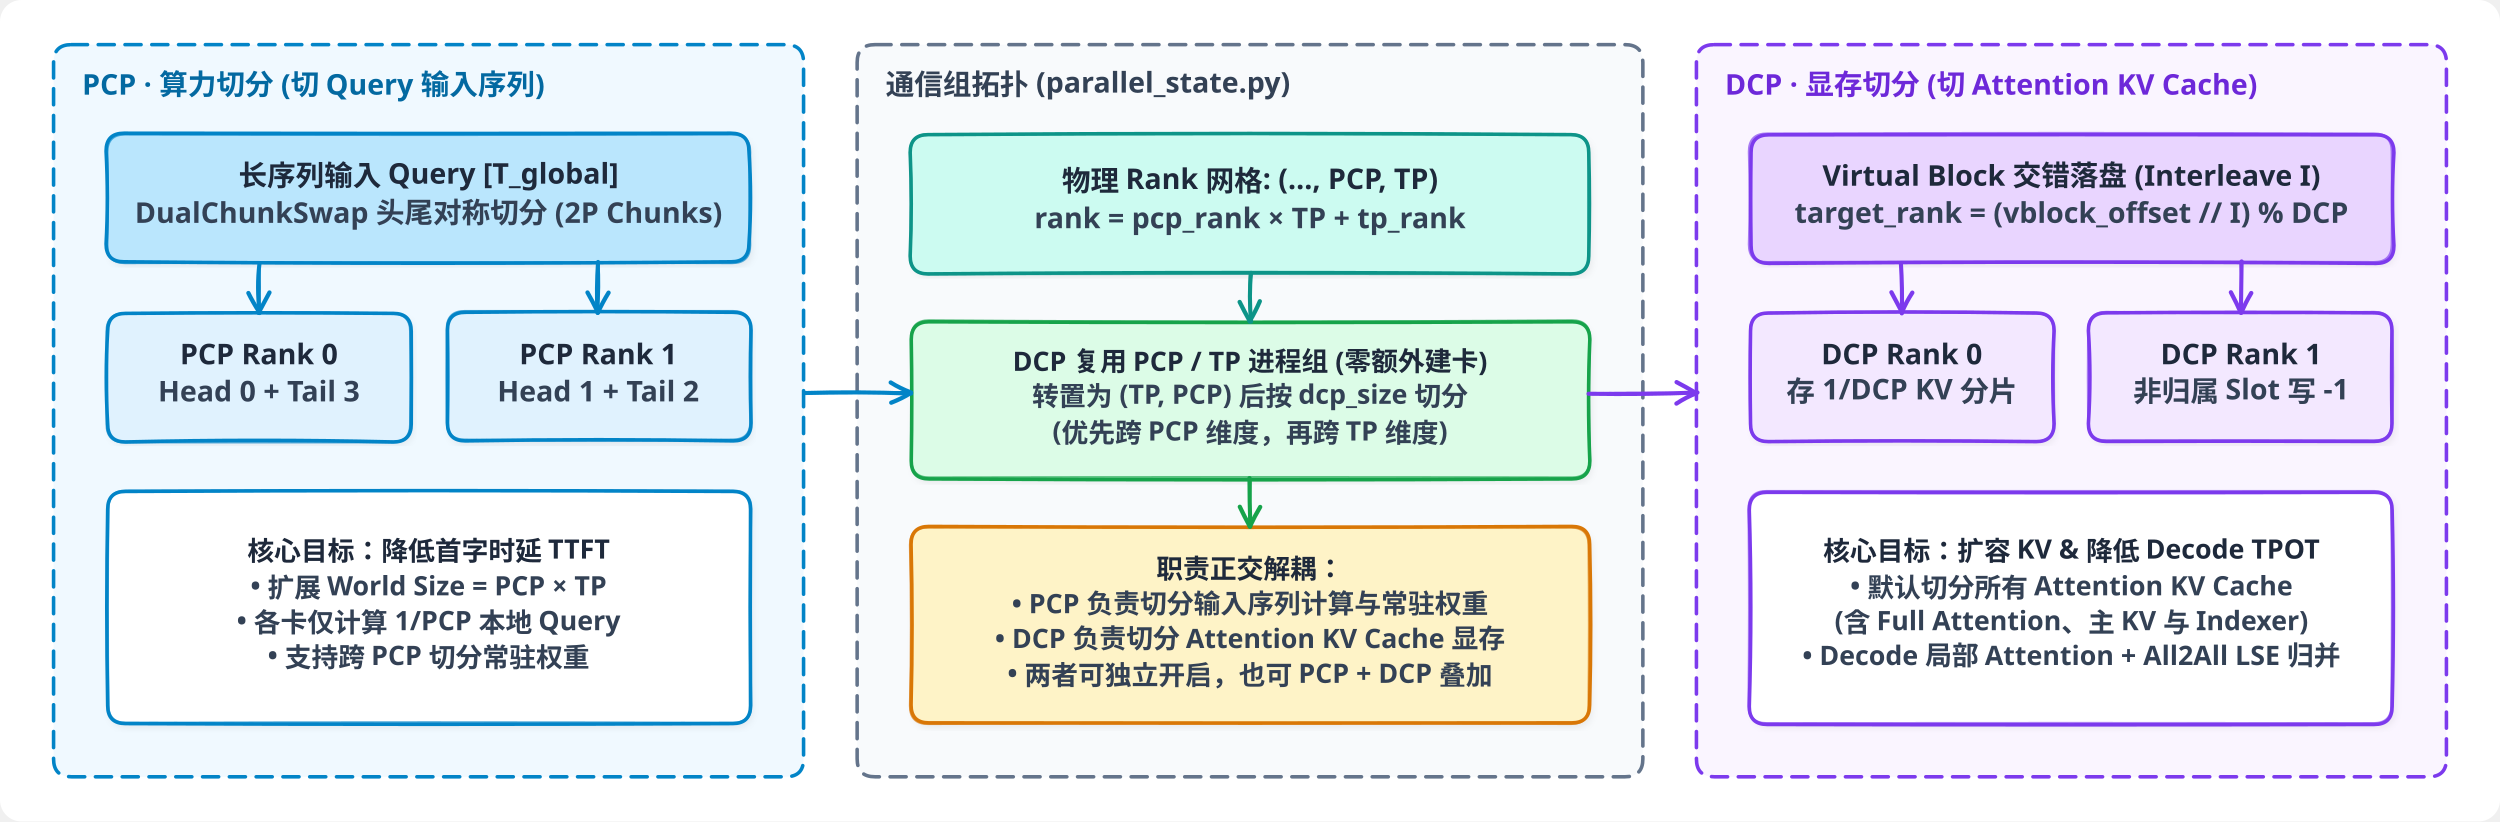
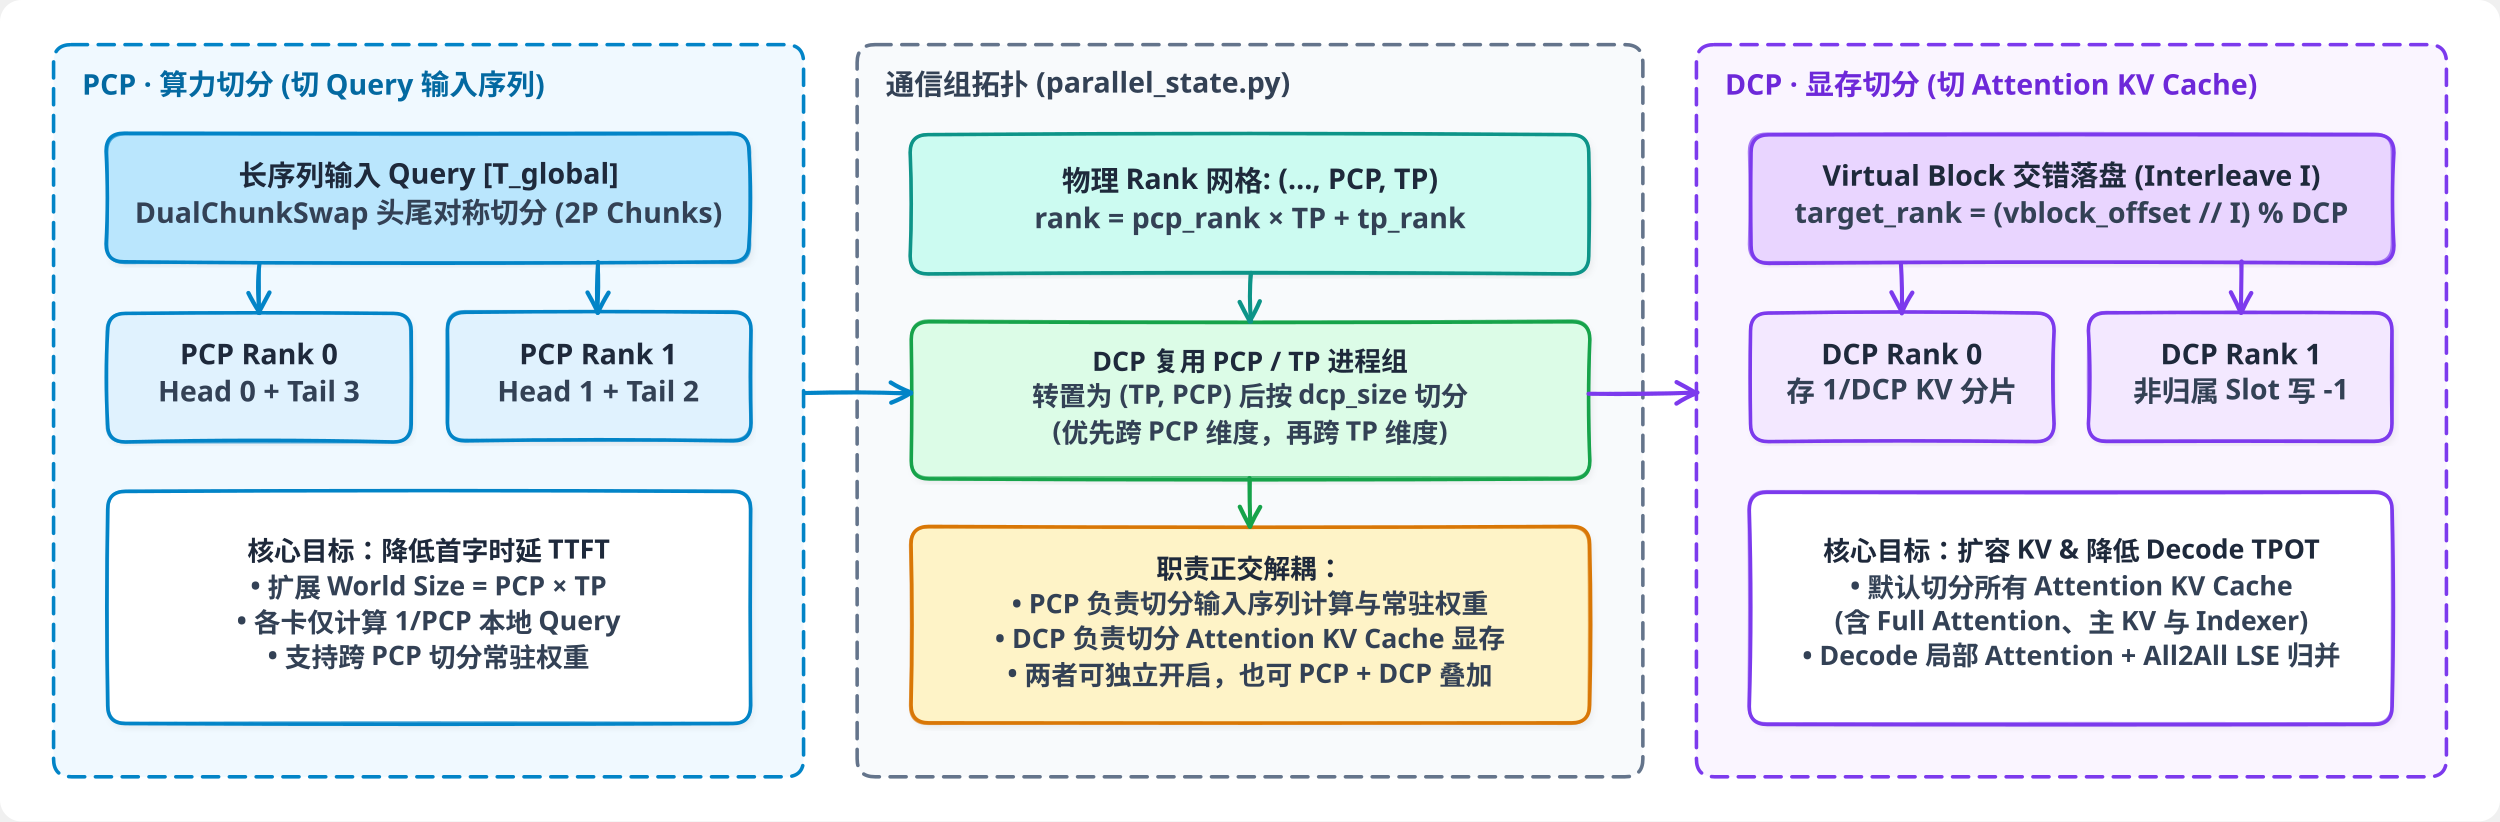
<svg xmlns="http://www.w3.org/2000/svg" viewBox="0 0 1400 460" width="1400" height="460" font-family="'Comic Sans MS', 'Segoe Print', 'Bradley Hand', 'Chalkboard SE', 'Microsoft YaHei', sans-serif">
  <defs>
    <filter id="paper-shadow" x="-2%" y="-2%" width="104%" height="106%">
      <feDropShadow dx="1.5" dy="2.5" stdDeviation="2" flood-color="#0f172a" flood-opacity="0.07" />
    </filter>
  </defs>
  <rect x="0" y="0" width="1400" height="460" fill="#ffffff" rx="12" />
  <path d="M 40.0 25 L 440.0 25 Q 450 25 450 35.0 L 450 425.0 Q 450 435 440.0 435 L 40.0 435 Q 30 435 30 425.0 L 30 35.0 Q 30 25 40.0 25 Z" fill="#f0f9ff" stroke="none" />
  <path d="M 40.0 25 L 440.0 25 Q 450 25 450 35.0 L 450 425.0 Q 450 435 440.0 435 L 40.0 435 Q 30 435 30 425.0 L 30 35.0 Q 30 25 40.0 25 Z" fill="none" stroke="#0284c7" stroke-width="2" stroke-linecap="round" stroke-linejoin="round" opacity="1" stroke-dasharray="9 6" />
  <path d="M 70.0 75 L 410.0 75 Q 420 75 420 85.0 L 420 137.0 Q 420 147 410.0 147 L 70.0 147 Q 60 147 60 137.0 L 60 85.0 Q 60 75 70.0 75 Z" fill="#bae6fd" stroke="none" filter="url(#paper-shadow)" />
  <path d="M 69.4 74.6 Q 240.0 74.9 409.4 74.6 Q 419.4 74.6 419.4 84.6 Q 421.2 111.0 419.4 136.6 Q 419.4 146.6 409.4 146.6 Q 240.0 148.2 69.4 146.6 Q 59.4 146.6 59.4 136.6 Q 60.8 111.0 59.4 84.6 Q 59.4 74.6 69.4 74.6" fill="none" stroke="#0284c7" stroke-width="2" stroke-linecap="round" stroke-linejoin="round" opacity="1" />
  <path d="M 70.0 75.2 Q 240.0 75.7 410.0 75.2 Q 420.0 75.2 420.0 85.2 Q 419.5 111.0 420.0 137.2 Q 420.0 147.2 410.0 147.2 Q 240.0 146.6 70.0 147.2 Q 60.0 147.2 60.0 137.2 Q 60.7 111.0 60.0 85.2 Q 60.0 75.2 70.0 75.2" fill="none" stroke="#0284c7" stroke-width="1.5" stroke-linecap="round" stroke-linejoin="round" opacity="0.65" />
  <path d="M 70.0 175 L 220.0 175 Q 230 175 230 185.0 L 230 237.0 Q 230 247 220.0 247 L 70.0 247 Q 60 247 60 237.0 L 60 185.0 Q 60 175 70.0 175 Z" fill="#e0f2fe" stroke="none" filter="url(#paper-shadow)" />
  <path d="M 70.3 175.5 Q 145.0 174.8 220.3 175.5 Q 230.3 175.5 230.3 185.5 Q 230.5 211.0 230.3 237.5 Q 230.3 247.5 220.3 247.5 Q 145.0 245.7 70.3 247.5 Q 60.3 247.5 60.3 237.5 Q 58.7 211.0 60.3 185.5 Q 60.3 175.5 70.3 175.5" fill="none" stroke="#0284c7" stroke-width="2" stroke-linecap="round" stroke-linejoin="round" opacity="1" />
  <path d="M 69.8 175.6 Q 145.0 174.7 219.8 175.6 Q 229.8 175.6 229.8 185.6 Q 230.4 211.0 229.8 237.6 Q 229.8 247.6 219.8 247.6 Q 145.0 247.6 69.8 247.6 Q 59.8 247.6 59.8 237.6 Q 60.1 211.0 59.8 185.6 Q 59.8 175.6 69.8 175.6" fill="none" stroke="#0284c7" stroke-width="1.5" stroke-linecap="round" stroke-linejoin="round" opacity="0.65" />
  <path d="M 260.0 175 L 410.0 175 Q 420 175 420 185.0 L 420 237.0 Q 420 247 410.0 247 L 260.0 247 Q 250 247 250 237.0 L 250 185.0 Q 250 175 260.0 175 Z" fill="#e0f2fe" stroke="none" filter="url(#paper-shadow)" />
  <path d="M 260.6 174.9 Q 335.0 174.1 410.6 174.9 Q 420.6 174.9 420.6 184.9 Q 420.1 211.0 420.6 236.9 Q 420.6 246.9 410.6 246.9 Q 335.0 245.6 260.6 246.9 Q 250.6 246.9 250.6 236.9 Q 251.0 211.0 250.6 184.9 Q 250.6 174.9 260.6 174.9" fill="none" stroke="#0284c7" stroke-width="2" stroke-linecap="round" stroke-linejoin="round" opacity="1" />
  <path d="M 260.3 174.3 Q 335.0 174.3 410.3 174.3 Q 420.3 174.3 420.3 184.3 Q 419.4 211.0 420.3 236.3 Q 420.3 246.3 410.3 246.3 Q 335.0 247.0 260.3 246.3 Q 250.3 246.3 250.3 236.3 Q 249.9 211.0 250.3 184.3 Q 250.3 174.3 260.3 174.3" fill="none" stroke="#0284c7" stroke-width="1.5" stroke-linecap="round" stroke-linejoin="round" opacity="0.65" />
  <path d="M 70.0 275 L 410.0 275 Q 420 275 420 285.0 L 420 395.0 Q 420 405 410.0 405 L 70.0 405 Q 60 405 60 395.0 L 60 285.0 Q 60 275 70.0 275 Z" fill="#ffffff" stroke="none" filter="url(#paper-shadow)" />
  <path d="M 70.3 275.2 Q 240.0 274.3 410.3 275.2 Q 420.3 275.2 420.3 285.2 Q 420.0 340.0 420.3 395.2 Q 420.3 405.2 410.3 405.2 Q 240.0 406.0 70.3 405.2 Q 60.3 405.2 60.3 395.2 Q 59.3 340.0 60.3 285.2 Q 60.3 275.2 70.3 275.2" fill="none" stroke="#0284c7" stroke-width="2" stroke-linecap="round" stroke-linejoin="round" opacity="1" />
  <path d="M 70.6 274.9 Q 240.0 274.4 410.6 274.9 Q 420.6 274.9 420.6 284.9 Q 419.3 340.0 420.6 394.9 Q 420.6 404.9 410.6 404.9 Q 240.0 404.3 70.6 404.9 Q 60.6 404.9 60.6 394.9 Q 59.9 340.0 60.6 284.9 Q 60.6 274.9 70.6 274.9" fill="none" stroke="#0284c7" stroke-width="1.5" stroke-linecap="round" stroke-linejoin="round" opacity="0.65" />
  <path d="M 490.0 25 L 910.0 25 Q 920 25 920 35.0 L 920 425.0 Q 920 435 910.0 435 L 490.0 435 Q 480 435 480 425.0 L 480 35.0 Q 480 25 490.0 25 Z" fill="#f8fafc" stroke="none" />
  <path d="M 490.0 25 L 910.0 25 Q 920 25 920 35.0 L 920 425.0 Q 920 435 910.0 435 L 490.0 435 Q 480 435 480 425.0 L 480 35.0 Q 480 25 490.0 25 Z" fill="none" stroke="#64748b" stroke-width="2" stroke-linecap="round" stroke-linejoin="round" opacity="1" stroke-dasharray="9 6" />
  <path d="M 520.0 75 L 880.0 75 Q 890 75 890 85.0 L 890 143.0 Q 890 153 880.0 153 L 520.0 153 Q 510 153 510 143.0 L 510 85.0 Q 510 75 520.0 75 Z" fill="#ccfbf1" stroke="none" filter="url(#paper-shadow)" />
  <path d="M 519.7 75.4 Q 700.0 74.1 879.7 75.4 Q 889.7 75.4 889.7 85.4 Q 890.5 114.0 889.7 143.4 Q 889.7 153.4 879.7 153.4 Q 700.0 151.9 519.7 153.4 Q 509.7 153.4 509.7 143.4 Q 510.9 114.0 509.7 85.4 Q 509.7 75.4 519.7 75.4" fill="none" stroke="#0d9488" stroke-width="2" stroke-linecap="round" stroke-linejoin="round" opacity="1" />
  <path d="M 519.7 75.4 Q 700.0 74.4 879.7 75.4 Q 889.7 75.4 889.7 85.4 Q 889.2 114.0 889.7 143.4 Q 889.7 153.4 879.7 153.4 Q 700.0 153.1 519.7 153.4 Q 509.7 153.4 509.7 143.4 Q 510.8 114.0 509.7 85.4 Q 509.7 75.4 519.7 75.4" fill="none" stroke="#0d9488" stroke-width="1.5" stroke-linecap="round" stroke-linejoin="round" opacity="0.65" />
  <path d="M 520.0 180 L 880.0 180 Q 890 180 890 190.0 L 890 258.0 Q 890 268 880.0 268 L 520.0 268 Q 510 268 510 258.0 L 510 190.0 Q 510 180 520.0 180 Z" fill="#dcfce7" stroke="none" filter="url(#paper-shadow)" />
  <path d="M 520.3 180.2 Q 700.0 181.0 880.3 180.2 Q 890.3 180.2 890.3 190.2 Q 888.9 224.0 890.3 258.2 Q 890.3 268.2 880.3 268.2 Q 700.0 269.2 520.3 268.2 Q 510.3 268.2 510.3 258.2 Q 510.9 224.0 510.3 190.2 Q 510.3 180.2 520.3 180.2" fill="none" stroke="#16a34a" stroke-width="2" stroke-linecap="round" stroke-linejoin="round" opacity="1" />
  <path d="M 520.3 179.5 Q 700.0 180.9 880.3 179.5 Q 890.3 179.5 890.3 189.5 Q 889.1 224.0 890.3 257.5 Q 890.3 267.5 880.3 267.5 Q 700.0 267.1 520.3 267.5 Q 510.3 267.5 510.3 257.5 Q 510.4 224.0 510.3 189.5 Q 510.3 179.5 520.3 179.5" fill="none" stroke="#16a34a" stroke-width="1.5" stroke-linecap="round" stroke-linejoin="round" opacity="0.65" />
  <path d="M 520.0 295 L 880.0 295 Q 890 295 890 305.0 L 890 395.0 Q 890 405 880.0 405 L 520.0 405 Q 510 405 510 395.0 L 510 305.0 Q 510 295 520.0 295 Z" fill="#fef3c7" stroke="none" filter="url(#paper-shadow)" />
  <path d="M 520.2 294.8 Q 700.0 295.8 880.2 294.8 Q 890.2 294.8 890.2 304.8 Q 891.4 350.0 890.2 394.8 Q 890.2 404.8 880.2 404.8 Q 700.0 405.1 520.2 404.8 Q 510.2 404.8 510.2 394.8 Q 511.3 350.0 510.2 304.8 Q 510.2 294.8 520.2 294.8" fill="none" stroke="#d97706" stroke-width="2" stroke-linecap="round" stroke-linejoin="round" opacity="1" />
  <path d="M 519.7 295.3 Q 700.0 294.9 879.7 295.3 Q 889.7 295.3 889.7 305.3 Q 890.2 350.0 889.7 395.3 Q 889.7 405.3 879.7 405.3 Q 700.0 404.3 519.7 405.3 Q 509.7 405.3 509.7 395.3 Q 510.8 350.0 509.7 305.3 Q 509.7 295.3 519.7 295.3" fill="none" stroke="#d97706" stroke-width="1.5" stroke-linecap="round" stroke-linejoin="round" opacity="0.65" />
  <path d="M 960.0 25 L 1360.0 25 Q 1370 25 1370 35.0 L 1370 425.0 Q 1370 435 1360.0 435 L 960.0 435 Q 950 435 950 425.0 L 950 35.0 Q 950 25 960.0 25 Z" fill="#faf5ff" stroke="none" />
  <path d="M 960.0 25 L 1360.0 25 Q 1370 25 1370 35.0 L 1370 425.0 Q 1370 435 1360.0 435 L 960.0 435 Q 950 435 950 425.0 L 950 35.0 Q 950 25 960.0 25 Z" fill="none" stroke="#7c3aed" stroke-width="2" stroke-linecap="round" stroke-linejoin="round" opacity="1" stroke-dasharray="9 6" />
  <path d="M 990.0 75 L 1330.0 75 Q 1340 75 1340 85.0 L 1340 137.0 Q 1340 147 1330.0 147 L 990.0 147 Q 980 147 980 137.0 L 980 85.0 Q 980 75 990.0 75 Z" fill="#e9d5ff" stroke="none" filter="url(#paper-shadow)" />
  <path d="M 990.6 75.5 Q 1160.0 75.3 1330.6 75.5 Q 1340.6 75.5 1340.6 85.5 Q 1339.0 111.0 1340.6 137.5 Q 1340.6 147.5 1330.6 147.5 Q 1160.0 146.1 990.6 147.5 Q 980.6 147.5 980.6 137.5 Q 980.2 111.0 980.6 85.5 Q 980.6 75.5 990.6 75.5" fill="none" stroke="#7c3aed" stroke-width="2" stroke-linecap="round" stroke-linejoin="round" opacity="1" />
  <path d="M 989.5 74.9 Q 1160.0 74.3 1329.5 74.9 Q 1339.5 74.9 1339.5 84.9 Q 1339.8 111.0 1339.5 136.9 Q 1339.5 146.9 1329.5 146.9 Q 1160.0 146.3 989.5 146.9 Q 979.5 146.9 979.5 136.9 Q 980.3 111.0 979.5 84.9 Q 979.5 74.9 989.5 74.9" fill="none" stroke="#7c3aed" stroke-width="1.5" stroke-linecap="round" stroke-linejoin="round" opacity="0.65" />
  <path d="M 990.0 175 L 1140.0 175 Q 1150 175 1150 185.0 L 1150 237.0 Q 1150 247 1140.0 247 L 990.0 247 Q 980 247 980 237.0 L 980 185.0 Q 980 175 990.0 175 Z" fill="#f3e8ff" stroke="none" filter="url(#paper-shadow)" />
  <path d="M 990.3 175.3 Q 1065.0 174.1 1140.3 175.3 Q 1150.3 175.3 1150.3 185.3 Q 1148.8 211.0 1150.3 237.3 Q 1150.3 247.3 1140.3 247.3 Q 1065.0 246.5 990.3 247.3 Q 980.3 247.3 980.3 237.3 Q 979.9 211.0 980.3 185.3 Q 980.3 175.3 990.3 175.3" fill="none" stroke="#7c3aed" stroke-width="2" stroke-linecap="round" stroke-linejoin="round" opacity="1" />
  <path d="M 990.2 175.3 Q 1065.0 174.1 1140.2 175.3 Q 1150.2 175.3 1150.2 185.3 Q 1149.9 211.0 1150.2 237.3 Q 1150.2 247.3 1140.2 247.3 Q 1065.0 246.2 990.2 247.3 Q 980.2 247.3 980.2 237.3 Q 979.8 211.0 980.2 185.3 Q 980.2 175.3 990.2 175.3" fill="none" stroke="#7c3aed" stroke-width="1.5" stroke-linecap="round" stroke-linejoin="round" opacity="0.65" />
  <path d="M 1180.0 175 L 1330.0 175 Q 1340 175 1340 185.0 L 1340 237.0 Q 1340 247 1330.0 247 L 1180.0 247 Q 1170 247 1170 237.0 L 1170 185.0 Q 1170 175 1180.0 175 Z" fill="#f3e8ff" stroke="none" filter="url(#paper-shadow)" />
  <path d="M 1179.5 175.2 Q 1255.0 174.6 1329.5 175.2 Q 1339.5 175.2 1339.5 185.2 Q 1339.1 211.0 1339.5 237.2 Q 1339.5 247.2 1329.5 247.2 Q 1255.0 246.9 1179.5 247.2 Q 1169.5 247.2 1169.5 237.2 Q 1171.2 211.0 1169.5 185.2 Q 1169.5 175.2 1179.5 175.2" fill="none" stroke="#7c3aed" stroke-width="2" stroke-linecap="round" stroke-linejoin="round" opacity="1" />
  <path d="M 1179.5 174.8 Q 1255.0 175.7 1329.5 174.8 Q 1339.5 174.8 1339.5 184.8 Q 1340.5 211.0 1339.5 236.8 Q 1339.5 246.8 1329.5 246.8 Q 1255.0 246.9 1179.5 246.8 Q 1169.5 246.8 1169.5 236.8 Q 1169.2 211.0 1169.5 184.8 Q 1169.5 174.8 1179.5 174.8" fill="none" stroke="#7c3aed" stroke-width="1.5" stroke-linecap="round" stroke-linejoin="round" opacity="0.65" />
  <path d="M 990.0 275 L 1330.0 275 Q 1340 275 1340 285.0 L 1340 395.0 Q 1340 405 1330.0 405 L 990.0 405 Q 980 405 980 395.0 L 980 285.0 Q 980 275 990.0 275 Z" fill="#ffffff" stroke="none" filter="url(#paper-shadow)" />
  <path d="M 989.6 275.7 Q 1160.0 276.1 1329.6 275.7 Q 1339.6 275.7 1339.6 285.7 Q 1341.0 340.0 1339.6 395.7 Q 1339.6 405.7 1329.6 405.7 Q 1160.0 406.1 989.6 405.7 Q 979.6 405.7 979.6 395.7 Q 981.3 340.0 979.6 285.7 Q 979.6 275.7 989.6 275.7" fill="none" stroke="#7c3aed" stroke-width="2" stroke-linecap="round" stroke-linejoin="round" opacity="1" />
  <path d="M 989.3 275.1 Q 1160.0 275.1 1329.3 275.1 Q 1339.3 275.1 1339.3 285.1 Q 1339.9 340.0 1339.3 395.1 Q 1339.3 405.1 1329.3 405.1 Q 1160.0 404.9 989.3 405.1 Q 979.3 405.1 979.3 395.1 Q 979.9 340.0 979.3 285.1 Q 979.3 275.1 989.3 275.1" fill="none" stroke="#7c3aed" stroke-width="1.5" stroke-linecap="round" stroke-linejoin="round" opacity="0.65" />
  <path d="M 145.3 147.6 Q 143.7 160.8 145.4 175.3" fill="none" stroke="#0284c7" stroke-width="2.3" stroke-linecap="round" />
  <path d="M 145.1 146.8 Q 145.7 160.6 145.1 175.3" fill="none" stroke="#0284c7" stroke-width="1.4" stroke-linecap="round" />
  <path d="M 144.8 175.2 Q 148.0 169.3 150.9 163.8" fill="none" stroke="#0284c7" stroke-width="2.4" stroke-linecap="round" />
  <path d="M 145.2 174.8 Q 141.6 169.2 139.1 164.1" fill="none" stroke="#0284c7" stroke-width="2.4" stroke-linecap="round" />
  <path d="M 334.9 146.7 Q 333.9 161.9 334.6 175.2" fill="none" stroke="#0284c7" stroke-width="2.3" stroke-linecap="round" />
  <path d="M 335.1 147.4 Q 335.9 160.2 334.8 175.1" fill="none" stroke="#0284c7" stroke-width="1.4" stroke-linecap="round" />
  <path d="M 334.8 175.1 Q 337.4 169.4 340.8 163.9" fill="none" stroke="#0284c7" stroke-width="2.4" stroke-linecap="round" />
  <path d="M 334.9 175.0 Q 331.9 168.9 329.0 163.8" fill="none" stroke="#0284c7" stroke-width="2.4" stroke-linecap="round" />
  <path d="M 700.6 152.8 Q 699.3 165.5 700.6 180.1" fill="none" stroke="#0d9488" stroke-width="2.3" stroke-linecap="round" />
  <path d="M 700.0 152.7 Q 699.5 167.3 700.4 179.9" fill="none" stroke="#0d9488" stroke-width="1.4" stroke-linecap="round" />
  <path d="M 699.8 179.9 Q 703.2 174.2 705.5 168.7" fill="none" stroke="#0d9488" stroke-width="2.4" stroke-linecap="round" />
  <path d="M 700.0 180.1 Q 696.6 174.0 694.2 169.1" fill="none" stroke="#0d9488" stroke-width="2.4" stroke-linecap="round" />
  <path d="M 699.7 267.7 Q 699.7 280.7 700.2 294.9" fill="none" stroke="#16a34a" stroke-width="2.3" stroke-linecap="round" />
  <path d="M 700.3 268.1 Q 699.8 281.7 699.8 295.0" fill="none" stroke="#16a34a" stroke-width="1.4" stroke-linecap="round" />
  <path d="M 699.9 294.9 Q 702.6 289.1 705.7 283.9" fill="none" stroke="#16a34a" stroke-width="2.4" stroke-linecap="round" />
  <path d="M 699.9 294.8 Q 696.7 288.9 694.3 283.8" fill="none" stroke="#16a34a" stroke-width="2.4" stroke-linecap="round" />
  <path d="M 1064.5 147.3 Q 1065.4 161.7 1065.0 175.5" fill="none" stroke="#7c3aed" stroke-width="2.3" stroke-linecap="round" />
  <path d="M 1064.9 147.2 Q 1064.7 160.2 1065.3 174.7" fill="none" stroke="#7c3aed" stroke-width="1.4" stroke-linecap="round" />
  <path d="M 1065.0 175.0 Q 1067.5 169.1 1070.9 163.9" fill="none" stroke="#7c3aed" stroke-width="2.4" stroke-linecap="round" />
  <path d="M 1065.2 175.0 Q 1062.5 169.9 1059.2 163.7" fill="none" stroke="#7c3aed" stroke-width="2.4" stroke-linecap="round" />
  <path d="M 1255.3 146.4 Q 1255.1 162.5 1254.9 174.9" fill="none" stroke="#7c3aed" stroke-width="2.3" stroke-linecap="round" />
  <path d="M 1254.8 147.4 Q 1255.6 160.3 1255.2 174.7" fill="none" stroke="#7c3aed" stroke-width="1.4" stroke-linecap="round" />
  <path d="M 1255.1 175.2 Q 1257.5 169.5 1260.7 164.1" fill="none" stroke="#7c3aed" stroke-width="2.4" stroke-linecap="round" />
  <path d="M 1254.8 175.0 Q 1252.6 169.9 1249.3 163.7" fill="none" stroke="#7c3aed" stroke-width="2.4" stroke-linecap="round" />
  <path d="M 450.4 220.1 Q 479.1 219.2 510.2 220.4" fill="none" stroke="#0284c7" stroke-width="2.3" stroke-linecap="round" />
  <path d="M 450.2 220.2 Q 480.2 220.1 509.9 219.6" fill="none" stroke="#0284c7" stroke-width="1.4" stroke-linecap="round" />
  <path d="M 510.2 219.8 Q 504.0 217.5 498.8 214.2" fill="none" stroke="#0284c7" stroke-width="2.4" stroke-linecap="round" />
  <path d="M 509.8 220.2 Q 505.0 223.2 499.1 225.5" fill="none" stroke="#0284c7" stroke-width="2.4" stroke-linecap="round" />
  <path d="M 889.6 220.5 Q 921.1 221.0 950.6 219.8" fill="none" stroke="#7c3aed" stroke-width="2.3" stroke-linecap="round" />
  <path d="M 890.2 220.3 Q 920.3 219.8 950.1 220.3" fill="none" stroke="#7c3aed" stroke-width="1.4" stroke-linecap="round" />
  <path d="M 949.8 220.1 Q 944.1 216.7 938.9 214.0" fill="none" stroke="#7c3aed" stroke-width="2.4" stroke-linecap="round" />
  <path d="M 949.9 220.2 Q 944.3 222.4 938.8 226.0" fill="none" stroke="#7c3aed" stroke-width="2.4" stroke-linecap="round" />
  <text x="46.0" y="53.0" font-size="16" font-weight="700" fill="#0369a1" text-anchor="start">PCP · 算力切分 (切 Query 输入序列)</text>
  <text x="240.0" y="104.0" font-size="16" font-weight="700" fill="#1e293b" text-anchor="middle">长序列输入 Query [T_global]</text>
  <text x="240.0" y="124.8" font-size="16" font-weight="600" fill="#334155" text-anchor="middle">DualChunkSwap 头尾对称切分 (2P Chunks)</text>
  <text x="145.0" y="204.0" font-size="16" font-weight="700" fill="#1e293b" text-anchor="middle">PCP Rank 0</text>
  <text x="145.0" y="224.8" font-size="16" font-weight="600" fill="#334155" text-anchor="middle">Head 0 + Tail 3</text>
  <text x="335.0" y="204.0" font-size="16" font-weight="700" fill="#1e293b" text-anchor="middle">PCP Rank 1</text>
  <text x="335.0" y="224.8" font-size="16" font-weight="600" fill="#334155" text-anchor="middle">Head 1 + Tail 2</text>
  <text x="240.0" y="313.9" font-size="15" font-weight="700" fill="#1e293b" text-anchor="middle">核心目标：降低首字时延 TTFT</text>
  <text x="240.0" y="333.4" font-size="15" font-weight="600" fill="#334155" text-anchor="middle">• 扩展 World Size = PCP × TP</text>
  <text x="240.0" y="352.9" font-size="15" font-weight="600" fill="#334155" text-anchor="middle">• 各卡仅计算 1/PCP 本地 Query</text>
  <text x="240.0" y="372.4" font-size="15" font-weight="600" fill="#334155" text-anchor="middle">• 支持跨 PCP 切分常驻权重</text>
  <text x="496.0" y="53.0" font-size="16" font-weight="700" fill="#334155" text-anchor="start">通信组拓扑 (parallel_state.py)</text>
  <text x="700.0" y="107.0" font-size="16" font-weight="700" fill="#1e293b" text-anchor="middle">物理 Rank 网格: (..., PCP, TP)</text>
  <text x="700.0" y="127.8" font-size="16" font-weight="600" fill="#334155" text-anchor="middle">rank = pcp_rank × TP + tp_rank</text>
-   <text x="700.0" y="207.7" font-size="15" font-weight="700" fill="#1e293b" text-anchor="middle">DCP 复用 PCP / TP 进程组 (零额外建卡)</text>
+   <text x="700.0" y="207.7" font-size="15" font-weight="700" fill="#1e293b" text-anchor="middle">DCP 复用 PCP / TP 进程组</text>
  <text x="700.0" y="227.2" font-size="15" font-weight="600" fill="#334155" text-anchor="middle">转置为 (TP, PCP) 后按 dcp_size 切分</text>
  <text x="700.0" y="246.7" font-size="15" font-weight="600" fill="#334155" text-anchor="middle">(优先跨 PCP 维度，再跨 TP 维度)</text>
  <text x="700.0" y="323.9" font-size="15" font-weight="700" fill="#1e293b" text-anchor="middle">职责正交解耦：</text>
  <text x="700.0" y="343.4" font-size="15" font-weight="600" fill="#334155" text-anchor="middle">• PCP 负责切分输入序列计算与常驻权重</text>
  <text x="700.0" y="362.9" font-size="15" font-weight="600" fill="#334155" text-anchor="middle">• DCP 负责切分 Attention KV Cache 显存</text>
  <text x="700.0" y="382.4" font-size="15" font-weight="600" fill="#334155" text-anchor="middle">• 两者可独立开启，也可 PCP + DCP 叠加</text>
  <text x="966.0" y="53.0" font-size="16" font-weight="700" fill="#6d28d9" text-anchor="start">DCP · 显存切分 (切 Attention KV Cache)</text>
  <text x="1160.0" y="104.0" font-size="16" font-weight="700" fill="#1e293b" text-anchor="middle">Virtual Block 交错落盘 (Interleave I)</text>
  <text x="1160.0" y="124.8" font-size="16" font-weight="600" fill="#334155" text-anchor="middle">target_rank = (vblock_offset // I) % DCP</text>
  <text x="1065.0" y="204.0" font-size="16" font-weight="700" fill="#1e293b" text-anchor="middle">DCP Rank 0</text>
  <text x="1065.0" y="224.8" font-size="16" font-weight="600" fill="#334155" text-anchor="middle">存 1/DCP KV 分片</text>
  <text x="1255.0" y="204.0" font-size="16" font-weight="700" fill="#1e293b" text-anchor="middle">DCP Rank 1</text>
  <text x="1255.0" y="224.8" font-size="16" font-weight="600" fill="#334155" text-anchor="middle">非归属 Slot 写 -1</text>
  <text x="1160.0" y="313.9" font-size="15" font-weight="700" fill="#1e293b" text-anchor="middle">核心目标：扩容 KV &amp; 降低 Decode TPOT</text>
  <text x="1160.0" y="333.4" font-size="15" font-weight="600" fill="#334155" text-anchor="middle">• 默认切分所有 Attention KV Cache</text>
  <text x="1160.0" y="352.9" font-size="15" font-weight="600" fill="#334155" text-anchor="middle">  (含 Full Attention、主 KV 与 Indexer)</text>
  <text x="1160.0" y="372.4" font-size="15" font-weight="600" fill="#334155" text-anchor="middle">• Decode 局部 Attention + All2All LSE 归并</text>
</svg>
